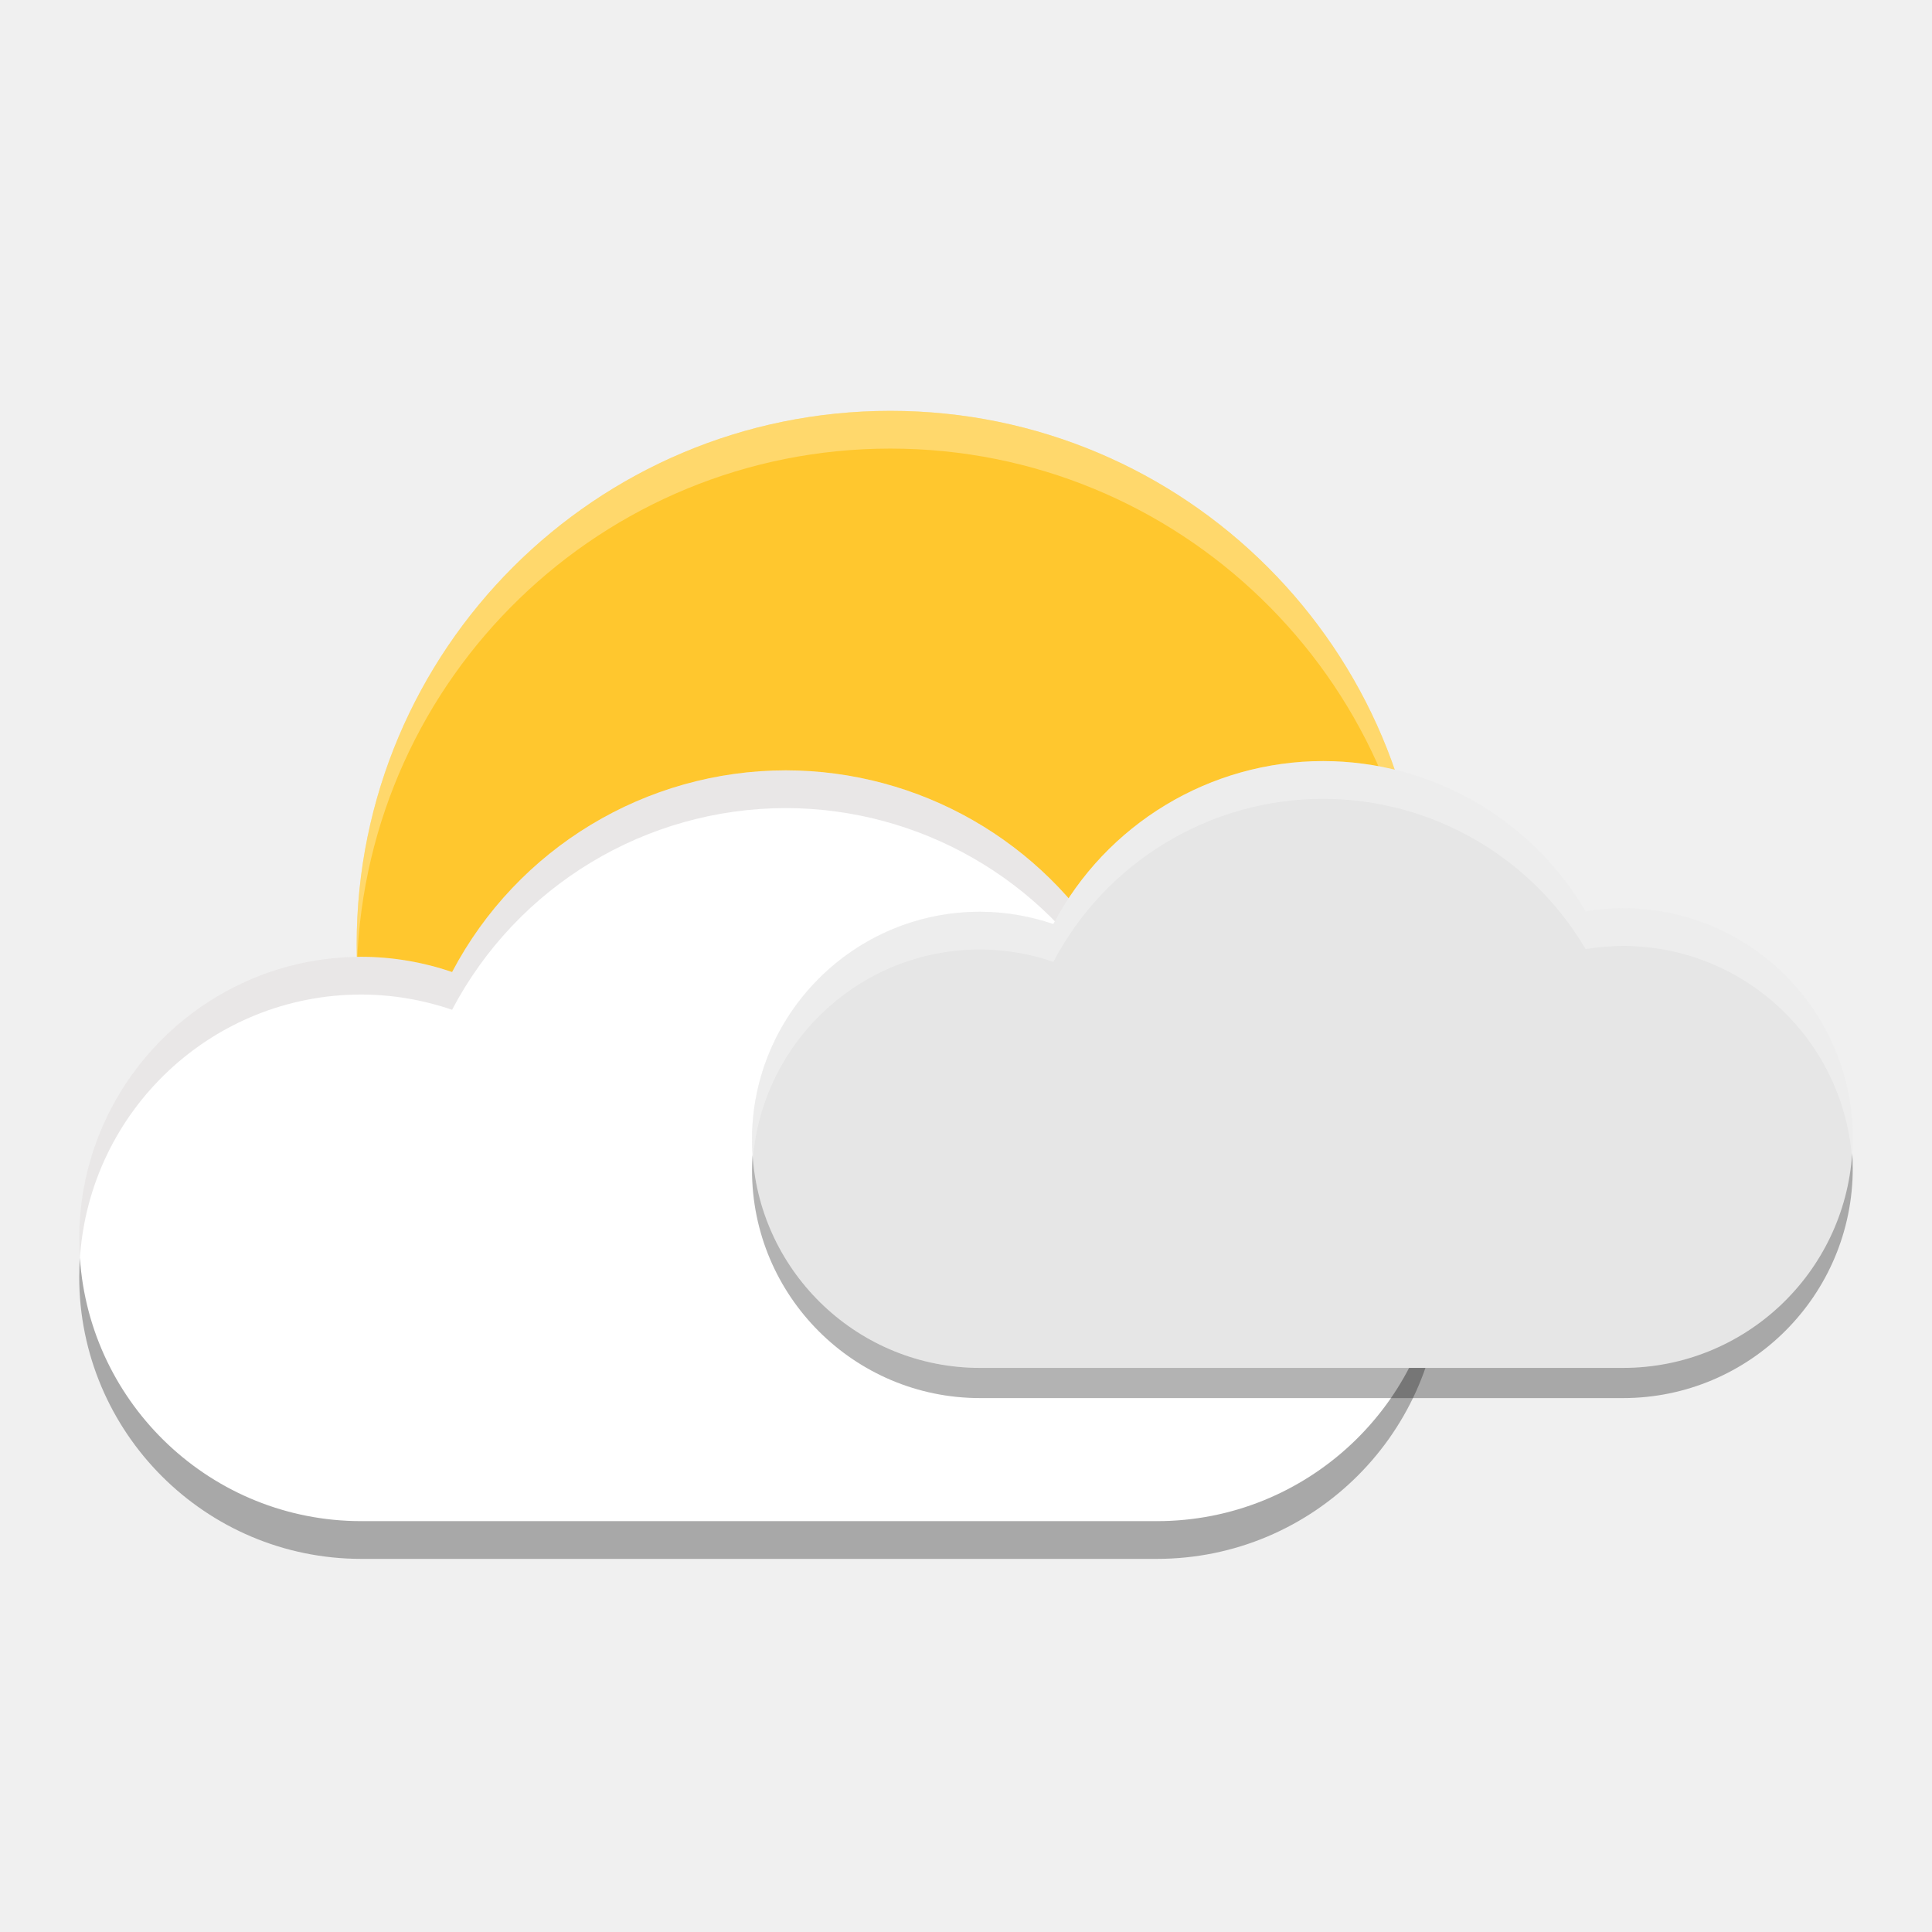
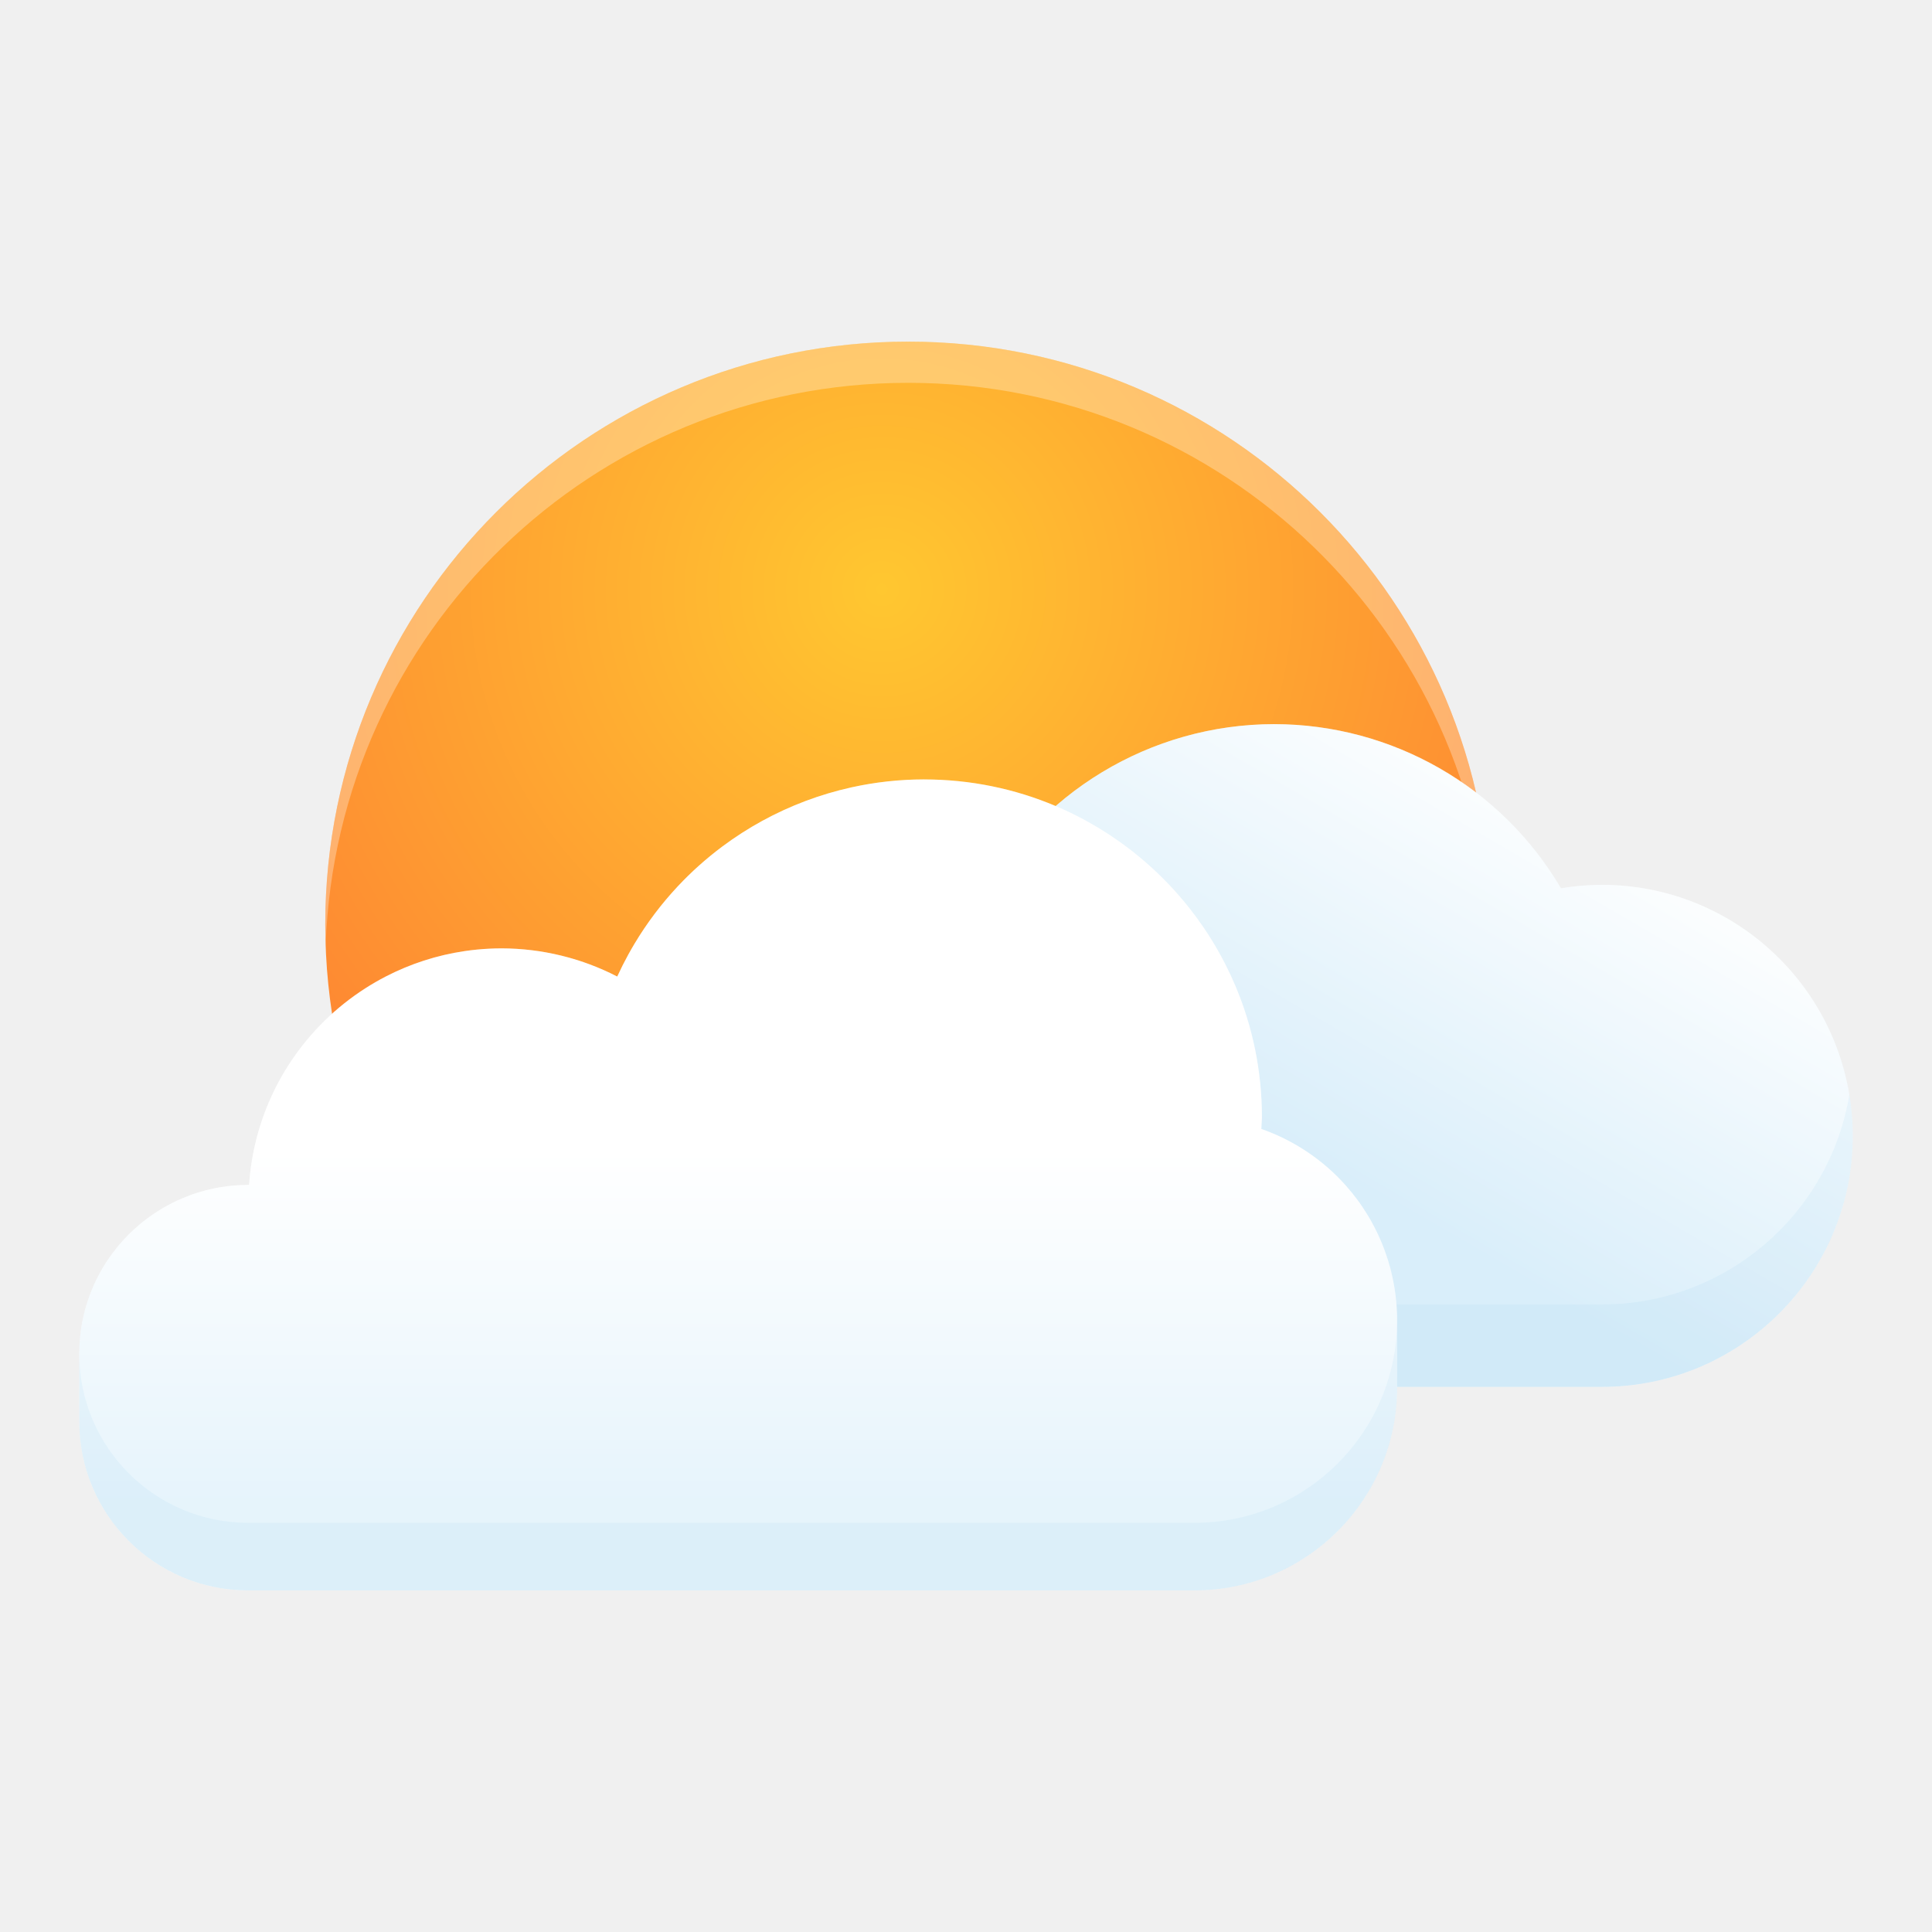
<svg xmlns="http://www.w3.org/2000/svg" width="512" height="512" version="1.1" viewBox="0 0 384 384">
  <defs>
-     <clipPath>
-       <rect width="384" height="384" />
-     </clipPath>
-     <clipPath>
-       <rect width="384" height="384" />
-     </clipPath>
-     <clipPath>
-       <rect width="384" height="384" />
-     </clipPath>
+     <radialGradient id="a" cx="177.72" cy="133.76" r="106.08" gradientTransform="matrix(3.0817 0 0 3.0817 -372.38 -295.07)" gradientUnits="userSpaceOnUse">
+       <stop stop-color="#ffc730" offset="0" />
+       <stop stop-color="#fd3535" offset="1" />
+     </radialGradient>
+     <linearGradient id="c" x1="260.63" x2="302.48" y1="224.94" y2="152.98" gradientTransform="matrix(1.0922 0 0 1.0922 -33.967 -21.298)" gradientUnits="userSpaceOnUse">
+       <stop stop-color="#80c6ed" offset="0" />
+       <stop stop-color="#fff" offset="1" />
+     </linearGradient>
+     <linearGradient id="b" x1="85" x2="85" y1="107.16" y2="86" gradientTransform="matrix(4.4775 0 0 4.4775 -184.97 -80.011)" gradientUnits="userSpaceOnUse">
+       <stop stop-color="#80c6ed" offset="0" />
+       <stop stop-color="#fff" offset="1" />
+     </linearGradient>
  </defs>
-   <path d="m283.04 187.73c0 58.586-47.488 106.08-106.07 106.08s-106.08-47.492-106.08-106.08c0-58.582 47.492-106.07 106.08-106.07s106.07 47.492 106.07 106.07z" fill="#ffc72e" />
-   <path d="m156.2 153.11c-27.84 0.023-53.379 15.453-66.344 40.09-5.801-1.988-11.883-3.012-18.016-3.031-30.973 0-56.086 25.113-56.086 56.086 0 30.977 25.113 56.086 56.086 56.086h158.09c31.215 0 56.52-25.305 56.52-56.52 0-31.215-25.305-56.52-56.52-56.52-3.074 8e-3 -6.141 0.262-9.172 0.77-13.469-22.871-38.016-36.922-64.555-36.961z" fill="#fff" />
-   <g>
-     <path transform="scale(.75)" d="m235.96 108.88c-78.115 0-141.44 63.322-141.44 141.43 0 1.675 0.038 3.34 0.096 5 2.635-75.793 64.902-136.43 141.34-136.43 76.44 0 138.7 60.639 141.33 136.43 0.058-1.66 0.098-3.325 0.098-5 1e-5 -78.109-63.317-141.43-141.43-141.43z" fill="#fff" opacity=".3" stroke-width="1.333" />
-     <path transform="scale(.75)" d="m208.26 204.15c-37.12 0.031-71.171 20.604-88.457 53.453-7.734-2.651-15.844-4.015-24.021-4.041-41.297 0-74.781 33.484-74.781 74.781 0 1.682 0.076 3.345 0.186 5 2.576-38.963 34.981-69.781 74.596-69.781 8.177 0.026 16.287 1.39 24.021 4.041 17.286-32.849 51.337-53.422 88.457-53.453 35.385 0.052 68.116 18.786 86.074 49.281 4.042-0.677 8.13-1.015 12.229-1.025 39.938 0 72.6 31.073 75.176 70.359 0.108-1.654 0.184-3.318 0.184-5 0-41.62-33.74-75.359-75.359-75.359-4.099 0.011-8.187 0.348-12.229 1.025-17.958-30.495-50.689-49.229-86.074-49.281z" fill="#210f0f" opacity=".1" stroke-width="1.333" />
-     <path d="m286.3 249.57c-1.932 29.465-26.428 52.77-56.382 52.77h-158.09c-29.711 0-54.015-23.11-55.947-52.336-0.082 1.241-0.139 2.488-0.139 3.75 0 30.977 25.113 56.086 56.086 56.086h158.09c31.215 0 56.52-25.305 56.52-56.52 0-1.261-0.056-2.509-0.138-3.75z" opacity=".3" />
-   </g>
-   <path d="m262.98 151.27c-22.5 0.016-43.141 12.488-53.621 32.398-4.688-1.605-9.605-2.434-14.559-2.449-25.035 0-45.332 20.297-45.332 45.332s20.297 45.328 45.332 45.328h127.77c25.23 0 45.68-20.453 45.68-45.68 0-25.23-20.449-45.684-45.68-45.684-2.484 8e-3 -4.965 0.215-7.414 0.625-10.883-18.484-30.723-29.844-52.172-29.871z" fill="#e6e6e6" />
-   <path d="m368.14 229.2c-1.546 23.827-21.348 42.681-45.57 42.681h-127.77c-24.026 0-43.676-18.693-45.223-42.328-0.065 0.993-0.11 1.991-0.11 3 0 25.035 20.297 45.328 45.333 45.328h127.77c25.23 0 45.68-20.453 45.68-45.68 0-1.01-0.045-2.008-0.11-3.002z" opacity=".3" />
-   <path transform="scale(.75)" d="m350.65 201.69c-30 0.021-57.522 16.65-71.496 43.197-6.25-2.141-12.806-3.245-19.41-3.266-33.38 0-60.443 27.063-60.443 60.443 0 1.685 0.087 3.349 0.223 5 2.544-31.039 28.526-55.443 60.221-55.443 6.604 0.021 13.16 1.125 19.41 3.266 13.974-26.547 41.496-43.176 71.496-43.197 28.599 0.036 55.052 15.182 69.562 39.828 3.266-0.547 6.572-0.823 9.885-0.834 31.955 0 58.14 24.612 60.686 55.91 0.134-1.65 0.221-3.313 0.221-4.998 0-33.641-27.266-60.912-60.906-60.912-3.312 0.011-6.619 0.287-9.885 0.834-14.51-24.646-40.964-39.792-69.562-39.828z" fill="#fff" opacity=".3" stroke-width="1.333" />
+   <path d="m296.36 183.75c0 63.99-51.868 115.86-115.85 115.86-63.986 0-115.86-51.873-115.86-115.86 0-63.986 51.873-115.85 115.86-115.85 63.992 0 115.85 51.873 115.85 115.85z" fill="url(#a)" stroke-width="1.092" />
+   <path transform="scale(.75)" d="m337.69 191.9c-32.767 0.023-62.828 18.188-78.09 47.184-6.827-2.338-13.987-3.546-21.201-3.568-32.737 0-59.896 23.838-65.104 55.098-0.002 0.011-0.004 0.022-0.006 0.033-0.123 0.74-0.228 1.485-0.326 2.232-0.035 0.262-0.068 0.524-0.1 0.787-0.076 0.643-0.147 1.287-0.205 1.936-0.042 0.457-0.073 0.917-0.105 1.377-0.035 0.509-0.075 1.017-0.098 1.529-0.04 0.846-0.058 1.697-0.064 2.551-0.001 0.159-0.012 0.315-0.012 0.475 0 2.198 0.114 4.37 0.324 6.514 0.008 0.078 0.01 0.158 0.018 0.236 0.113 1.11 0.253 2.211 0.42 3.305 0.167 1.093 0.36 2.176 0.58 3.25 1.3e-4 6.2e-4 -1.3e-4 0.001 0 0.002 0.22 1.074 0.467 2.137 0.738 3.191 1.6e-4 6.1e-4 -1.6e-4 0.001 0 0.002 0.271 1.054 0.567 2.098 0.889 3.131 1.286 4.135 2.967 8.094 5 11.836 0.508 0.935 1.038 1.856 1.59 2.764 3.86 6.352 8.761 12 14.467 16.709 1.63 1.345 3.326 2.615 5.082 3.801 2.634 1.779 5.403 3.373 8.289 4.764 5.2e-4 2.5e-4 0.001-2.6e-4 0.002 0 1.923 0.927 3.9 1.764 5.922 2.504 2.022 0.74 4.09 1.385 6.199 1.928 1.055 0.271 2.119 0.516 3.193 0.736 6.3e-4 1.3e-4 0.001-1.2e-4 0.002 0 3.223 0.659 6.531 1.085 9.906 1.256 1.125 0.057 2.257 0.086 3.397 0.086h0.002 186.07c2.296 0 4.564-0.117 6.801-0.344 2.236-0.227 4.44-0.565 6.606-1.008 3.248-0.665 6.41-1.566 9.467-2.686 3.057-1.119 6.008-2.456 8.836-3.992 2.828-1.536 5.532-3.272 8.094-5.188 1.707-1.277 3.351-2.635 4.926-4.066 0.788-0.716 1.558-1.451 2.311-2.203 2.257-2.257 4.354-4.675 6.269-7.236 3.1e-4 -4.3e-4 -3.2e-4 -0.002 0-0.002 1.915-2.561 3.65-5.264 5.186-8.092 0.865-1.591 1.652-3.232 2.387-4.898 0.135-0.307 0.285-0.607 0.416-0.916 2.3e-4 -5.5e-4 -2.4e-4 -0.001 0-0.002 0.421-0.994 0.817-2.001 1.189-3.019 2.1e-4 -5.8e-4 -2.1e-4 -0.001 0-0.002 1.492-4.075 2.599-8.337 3.272-12.74 9e-5 -6.3e-4 -1e-4 -0.001 0-0.002 0.336-2.201 0.565-4.438 0.68-6.705 4e-5 -6.5e-4 -3e-5 -0.001 0-0.002 0.057-1.134 0.086-2.274 0.086-3.422 0-1.029-0.028-2.051-0.076-3.068-0.021-0.467-0.059-0.93-0.09-1.395-0.035-0.517-0.07-1.034-0.117-1.547-0.055-0.615-0.122-1.226-0.193-1.836-0.035-0.292-0.071-0.584-0.109-0.875-0.095-0.724-0.197-1.444-0.314-2.16-0.002-0.014-0.004-0.027-0.006-0.041-5.212-31.544-32.597-55.609-65.619-55.609-3.618 0.011-7.23 0.313-10.797 0.91-15.849-26.919-44.742-43.461-75.979-43.5h-0.006z" fill="#fff" stroke-width="1.456" />
+   <path d="m180.51 67.894c-63.99 0-115.86 51.872-115.86 115.86 0 1.372 0.031 2.736 0.078 4.096 2.159-62.088 53.166-111.76 115.78-111.76 62.618 0 113.62 49.674 115.77 111.76 0.047-1.36 0.08-2.724 0.08-4.096 7e-5 -63.985-51.868-115.86-115.86-115.86z" fill="#fff" opacity=".3" stroke-width="1.092" />
+   <path d="m253.27 143.92c-24.575 0.017-47.12 13.64-58.567 35.386-5.12-1.754-10.492-2.658-15.902-2.675-27.344 0-49.513 22.169-49.513 49.513 0 27.344 22.169 49.509 49.513 49.509h139.56c27.557 0 49.893-22.34 49.893-49.893 0-27.557-22.335-49.898-49.893-49.898-2.714 8e-3 -5.423 0.235-8.098 0.683-11.887-20.189-33.557-32.597-56.984-32.626z" fill="url(#c)" opacity=".3" stroke-width="1.092" />
+   <path d="m367.57 217.57c-3.908 23.656-24.447 41.705-49.213 41.705h-139.56c-24.552 0-44.92-17.875-48.826-41.319-0.444 2.666-0.686 5.401-0.686 8.193 0 27.344 22.168 49.509 49.512 49.509h139.56c27.557 0 49.893-22.341 49.893-49.895 0-2.792-0.239-5.526-0.68-8.193z" fill="#80c6ed" opacity=".1" stroke-width="1.092" />
+   <path transform="scale(.75)" d="m244.88 206.55c-6.559 0.008-13.004 0.731-19.244 2.111-2.08 0.46-4.137 0.994-6.168 1.598-8.123 2.416-15.827 5.963-22.893 10.504-1.766 1.135-3.492 2.333-5.176 3.59-4.208 3.142-8.147 6.657-11.762 10.514-3.2e-4 3.4e-4 3.2e-4 0.002 0 0.002-2.168 2.313-4.221 4.748-6.144 7.299-3e-4 4.1e-4 3.1e-4 0.002 0 0.002-1.924 2.551-3.72 5.215-5.377 7.988-2.8e-4 4.8e-4 2.9e-4 0.001 0 0.002-0.552 0.924-1.091 1.859-1.611 2.807-2.7e-4 4.9e-4 2.8e-4 0.001 0 0.002-1.041 1.896-2.019 3.839-2.93 5.826-0.593-0.306-1.189-0.601-1.789-0.889-0.6-0.287-1.203-0.565-1.81-0.834-1.215-0.538-2.444-1.038-3.686-1.502-1.863-0.695-3.752-1.307-5.666-1.834-2.552-0.703-5.145-1.255-7.764-1.652-1.31-0.199-2.626-0.358-3.947-0.479-0.661-0.06-1.321-0.111-1.984-0.152-1.326-0.082-2.656-0.124-3.988-0.127-1.104 0.001-2.201 0.03-3.293 0.084-2.183 0.108-4.341 0.32-6.467 0.633-7.439 1.094-14.495 3.41-20.947 6.742-1.844 0.952-3.639 1.988-5.379 3.102-7.831 5.011-14.564 11.608-19.734 19.355-1.149 1.722-2.221 3.499-3.211 5.33-0.495 0.915-0.969 1.844-1.422 2.785-1.813 3.763-3.287 7.727-4.381 11.85-0.273 1.031-0.523 2.071-0.748 3.121-0.451 2.1-0.804 4.239-1.055 6.41-0.125 1.086-0.225 2.18-0.299 3.281-0.075-0.003-0.152-0.005-0.227-0.006-0.773 0-1.542 0.02-2.305 0.059-2.289 0.116-4.533 0.404-6.719 0.852-1.457 0.298-2.889 0.667-4.291 1.103-1.204 0.375-2.381 0.808-3.539 1.279-2.477 1.007-4.842 2.23-7.074 3.644-1.586 1.005-3.11 2.097-4.553 3.287-1.106 0.912-2.167 1.878-3.18 2.891s-1.978 2.074-2.891 3.18c-0.456 0.553-0.9 1.117-1.33 1.691-0.43 0.575-0.846 1.158-1.248 1.754-4.024 5.955-6.652 12.93-7.416 20.457-0.076 0.753-0.133 1.51-0.172 2.273-0.039 0.764-0.059 1.531-0.059 2.305v17.91c0 1.546 0.078 3.073 0.23 4.578 0.076 0.753 0.172 1.499 0.285 2.24 0.113 0.742 0.245 1.476 0.395 2.205 0.149 0.729 0.316 1.451 0.5 2.166 0.184 0.716 0.385 1.423 0.604 2.125 0.218 0.701 0.452 1.394 0.703 2.08 2.11e-4 5.8e-4 -2.12e-4 0.001 0 0.002 0.251 0.685 0.52 1.362 0.803 2.031 0.283 0.67 0.582 1.331 0.896 1.984 0.314 0.652 0.644 1.295 0.988 1.93 2.76e-4 5e-4 -2.76e-4 0.001 0 0.002 0.344 0.634 0.704 1.258 1.078 1.873 0.374 0.616 0.761 1.222 1.164 1.818 0.402 0.596 0.818 1.179 1.248 1.754 3.18e-4 4.3e-4 -3.17e-4 0.002 0 0.002 0.429 0.574 0.874 1.137 1.33 1.69 3.26e-4 3.9e-4 -3.25e-4 0.002 0 0.002 0.912 1.105 1.878 2.165 2.891 3.178 1.013 1.013 2.074 1.978 3.18 2.891 1.659 1.369 3.415 2.62 5.262 3.742 4.69e-4 2.8e-4 0.001-2.9e-4 0.002 0 0.615 0.374 1.241 0.734 1.875 1.078 1.903 1.034 3.89 1.934 5.947 2.688 1.372 0.502 2.774 0.939 4.205 1.307 3.577 0.92 7.326 1.41 11.189 1.41h250.74a53.73 53.73 0 0 0 0.617-0.004 53.73 53.73 0 0 0 3.078-0.123 53.73 53.73 0 0 0 1.228-0.1 53.73 53.73 0 0 0 1.227-0.127 53.73 53.73 0 0 0 0.611-0.074 53.73 53.73 0 0 0 0.611-0.08 53.73 53.73 0 0 0 0.609-0.088 53.73 53.73 0 0 0 1.219-0.197 53.73 53.73 0 0 0 1.814-0.348 53.73 53.73 0 0 0 0.604-0.131 53.73 53.73 0 0 0 1.199-0.279 53.73 53.73 0 0 0 1.195-0.309 53.73 53.73 0 0 0 0.594-0.164 53.73 53.73 0 0 0 1.77-0.533 53.73 53.73 0 0 0 1.752-0.594 53.73 53.73 0 0 0 0.578-0.211 53.73 53.73 0 0 0 0.578-0.219 53.73 53.73 0 0 0 0.572-0.225 53.73 53.73 0 0 0 0.572-0.23 53.73 53.73 0 0 0 0.568-0.238 53.73 53.73 0 0 0 0.566-0.244 53.73 53.73 0 0 0 0.562-0.25 53.73 53.73 0 0 0 0.562-0.258 53.73 53.73 0 0 0 1.109-0.533 53.73 53.73 0 0 0 1.1-0.559 53.73 53.73 0 0 0 2.688-1.506 53.73 53.73 0 0 0 2.6-1.656 53.73 53.73 0 0 0 1.51-1.064 53.73 53.73 0 0 0 0.988-0.74 53.73 53.73 0 0 0 0.486-0.377 53.73 53.73 0 0 0 1.435-1.166 53.73 53.73 0 0 0 1.393-1.215 53.73 53.73 0 0 0 0.457-0.416 53.73 53.73 0 0 0 0.895-0.848 53.73 53.73 0 0 0 0.441-0.43 53.73 53.73 0 0 0 0.436-0.438 53.73 53.73 0 0 0 1.277-1.336 53.73 53.73 0 0 0 1.629-1.852 53.73 53.73 0 0 0 0.781-0.953 53.73 53.73 0 0 0 0.383-0.482 53.73 53.73 0 0 0 0.75-0.979 53.73 53.73 0 0 0 1.43-2.01 53.73 53.73 0 0 0 0.68-1.027 53.73 53.73 0 0 0 0.656-1.043 53.73 53.73 0 0 0 0.318-0.527 53.73 53.73 0 0 0 1.504-2.691 53.73 53.73 0 0 0 1.09-2.211 53.73 53.73 0 0 0 0.75-1.689 53.73 53.73 0 0 0 0.469-1.141 53.73 53.73 0 0 0 0.441-1.15 53.73 53.73 0 0 0 0.414-1.162 53.73 53.73 0 0 0 0.389-1.17 53.73 53.73 0 0 0 0.695-2.365 53.73 53.73 0 0 0 0.307-1.193 53.73 53.73 0 0 0 0.279-1.201 53.73 53.73 0 0 0 0.252-1.205 53.73 53.73 0 0 0 0-0.002 53.73 53.73 0 0 0 0.115-0.604 53.73 53.73 0 0 0 0-0.002 53.73 53.73 0 0 0 0.109-0.605 53.73 53.73 0 0 0 0.504-3.664 53.73 53.73 0 0 0 0.111-1.227 53.73 53.73 0 0 0 0.084-1.23 53.73 53.73 0 0 0 0.031-0.615 53.73 53.73 0 0 0 0.055-2.42v-17.91a53.73 53.73 0 0 0-0.004-0.617 53.73 53.73 0 0 0-0.012-0.615 53.73 53.73 0 0 0-0.018-0.617 53.73 53.73 0 0 0-0.025-0.613 53.73 53.73 0 0 0 0-0.002 53.73 53.73 0 0 0-0.033-0.615 53.73 53.73 0 0 0-0.086-1.23 53.73 53.73 0 0 0-0.004-0.049 53.73 53.73 0 0 0-0.172-1.728 53.73 53.73 0 0 0-0.006-0.062 53.73 53.73 0 0 0-0.008-0.066 53.73 53.73 0 0 0-0.238-1.766 53.73 53.73 0 0 0-0.096-0.609 53.73 53.73 0 0 0-0.016-0.086 53.73 53.73 0 0 0-0.18-1.035 53.73 53.73 0 0 0-0.018-0.094 53.73 53.73 0 0 0-0.02-0.096 53.73 53.73 0 0 0-0.199-1.01 53.73 53.73 0 0 0-0.021-0.104 53.73 53.73 0 0 0-0.023-0.105 53.73 53.73 0 0 0-0.219-0.984 53.73 53.73 0 0 0-0.025-0.113 53.73 53.73 0 0 0-0.145-0.598 53.73 53.73 0 0 0 0-0.002 53.73 53.73 0 0 0-0.15-0.596 53.73 53.73 0 0 0-0.158-0.598 53.73 53.73 0 0 0-0.045-0.164 53.73 53.73 0 0 0-0.416-1.432 53.73 53.73 0 0 0-0.055-0.18 53.73 53.73 0 0 0-0.059-0.184 53.73 53.73 0 0 0-0.256-0.797 53.73 53.73 0 0 0-0.062-0.193 53.73 53.73 0 0 0-0.051-0.146 53.73 53.73 0 0 0-0.564-1.596 53.73 53.73 0 0 0-0.219-0.576 53.73 53.73 0 0 0-0.391-0.98 53.73 53.73 0 0 0-0.066-0.166 53.73 53.73 0 0 0-0.238-0.566 53.73 53.73 0 0 0 0-0.002 53.73 53.73 0 0 0-0.074-0.17 53.73 53.73 0 0 0-0.422-0.957 53.73 53.73 0 0 0-0.521-1.117 53.73 53.73 0 0 0-1.311-2.547 53.73 53.73 0 0 0-0.105-0.191 53.73 53.73 0 0 0-0.109-0.191 53.73 53.73 0 0 0-0.5-0.879 53.73 53.73 0 0 0-0.635-1.059 53.73 53.73 0 0 0-1.34-2.068 53.73 53.73 0 0 0-0.705-1.012 53.73 53.73 0 0 0-0.361-0.498 53.73 53.73 0 0 0-0.367-0.496 53.73 53.73 0 0 0-1.135-1.459 53.73 53.73 0 0 0-1.59-1.885 53.73 53.73 0 0 0-1.248-1.363 53.73 53.73 0 0 0-0.857-0.885 53.73 53.73 0 0 0-0.002-0.002 53.73 53.73 0 0 0-0.436-0.434 53.73 53.73 0 0 0-0.67-0.648 53.73 53.73 0 0 0-0.217-0.207 53.73 53.73 0 0 0-0.002 0 53.73 53.73 0 0 0-0.449-0.42 53.73 53.73 0 0 0-0.002 0 53.73 53.73 0 0 0-0.217-0.197 53.73 53.73 0 0 0-0.699-0.627 53.73 53.73 0 0 0-0.467-0.404 53.73 53.73 0 0 0-0.469-0.398 53.73 53.73 0 0 0-0.475-0.395 53.73 53.73 0 0 0-0.479-0.387 53.73 53.73 0 0 0-0.484-0.383 53.73 53.73 0 0 0-0.486-0.377 53.73 53.73 0 0 0-0.002 0 53.73 53.73 0 0 0-0.49-0.371 53.73 53.73 0 0 0-0.002 0 53.73 53.73 0 0 0-0.494-0.365 53.73 53.73 0 0 0-0.002 0 53.73 53.73 0 0 0-0.498-0.359 53.73 53.73 0 0 0-0.002 0 53.73 53.73 0 0 0-0.504-0.354 53.73 53.73 0 0 0-0.51-0.35 53.73 53.73 0 0 0-0.512-0.342 53.73 53.73 0 0 0-0.518-0.336 53.73 53.73 0 0 0-0.518-0.33 53.73 53.73 0 0 0-0.002 0 53.73 53.73 0 0 0-0.324-0.201 53.73 53.73 0 0 0-0.201-0.125 53.73 53.73 0 0 0-0.525-0.316 53.73 53.73 0 0 0-0.002-0.002 53.73 53.73 0 0 0-0.529-0.311 53.73 53.73 0 0 0-0.002 0 53.73 53.73 0 0 0-0.533-0.307 53.73 53.73 0 0 0-0.002 0 53.73 53.73 0 0 0-0.537-0.301 53.73 53.73 0 0 0-0.543-0.293 53.73 53.73 0 0 0-0.543-0.289 53.73 53.73 0 0 0-0.002 0 53.73 53.73 0 0 0-0.547-0.281 53.73 53.73 0 0 0-0.002 0 53.73 53.73 0 0 0-0.549-0.275 53.73 53.73 0 0 0-0.002 0 53.73 53.73 0 0 0-0.553-0.268 53.73 53.73 0 0 0-0.002 0 53.73 53.73 0 0 0-0.262-0.123 53.73 53.73 0 0 0-0.297-0.141 53.73 53.73 0 0 0-0.559-0.256 53.73 53.73 0 0 0-0.002 0 53.73 53.73 0 0 0-0.561-0.248 53.73 53.73 0 0 0-0.002 0 53.73 53.73 0 0 0-0.566-0.244 53.73 53.73 0 0 0-0.57-0.236 53.73 53.73 0 0 0-0.57-0.23 53.73 53.73 0 0 0-0.002 0 53.73 53.73 0 0 0-0.572-0.223 53.73 53.73 0 0 0-0.002 0 53.73 53.73 0 0 0-0.574-0.217 53.73 53.73 0 0 0-0.002 0 53.73 53.73 0 0 0-0.578-0.209 53.73 53.73 0 0 0-0.002 0 53.73 53.73 0 0 0-0.273-0.098c0.069-1.024 0.122-2.052 0.156-3.078 0-0.772-0.01-1.543-0.029-2.311-1e-5 -6.5e-4 2e-5 -0.001 0-0.002-0.078-3.072-0.31-6.106-0.689-9.094-0.095-0.746-0.199-1.49-0.312-2.231-1e-4 -6.4e-4 1e-4 -0.001 0-0.002-0.113-0.74-0.236-1.478-0.367-2.213-1.1e-4 -6.3e-4 1.2e-4 -0.001 0-0.002-0.131-0.734-0.271-1.465-0.42-2.193-1.3e-4 -6.2e-4 1.3e-4 -0.001 0-0.002-0.596-2.914-1.335-5.777-2.207-8.58-1.8e-4 -5.9e-4 1.8e-4 -0.001 0-0.002-0.218-0.7-0.445-1.397-0.68-2.09-1.9e-4 -5.9e-4 2e-4 -0.001 0-0.002-1.408-4.161-3.114-8.184-5.092-12.045-2.7e-4 -5.1e-4 2.6e-4 -0.001 0-0.002-0.659-1.287-1.348-2.555-2.066-3.805-2.8e-4 -4.9e-4 2.8e-4 -0.001 0-0.002-0.719-1.25-1.468-2.48-2.244-3.691-0.388-0.605-0.784-1.206-1.186-1.801-3e-4 -4.4e-4 3e-4 -0.002 0-0.002-1.207-1.786-2.478-3.526-3.807-5.217-3.1e-4 -4e-4 3.2e-4 -0.002 0-0.002-0.886-1.127-1.798-2.232-2.736-3.314-3.1e-4 -3.6e-4 3.2e-4 -0.002 0-0.002-0.469-0.541-0.946-1.076-1.428-1.605-3.2e-4 -3.5e-4 3.2e-4 -0.002 0-0.002-0.964-1.06-1.952-2.096-2.965-3.109s-2.049-2.001-3.109-2.965-2.144-1.902-3.25-2.814c-0.553-0.456-1.11-0.906-1.674-1.35-0.89-0.699-1.798-1.377-2.715-2.043-0.245-0.178-0.486-0.36-0.732-0.535-4.4e-4 -3.1e-4 -0.002 3.1e-4 -0.002 0-1.755-1.248-3.557-2.435-5.402-3.557-4.8e-4 -2.9e-4 -0.001 2.9e-4 -0.002 0-0.229-0.139-0.461-0.271-0.691-0.408-0.786-0.468-1.579-0.925-2.381-1.369-0.226-0.125-0.449-0.256-0.676-0.379-5.1e-4 -2.7e-4 -0.001 2.8e-4 -0.002 0-1.268-0.689-2.555-1.35-3.859-1.978-5.3e-4 -2.6e-4 -0.001 2.5e-4 -0.002 0-0.652-0.314-1.308-0.621-1.969-0.92-5.4e-4 -2.4e-4 -0.001 2.5e-4 -0.002 0-0.661-0.299-1.325-0.59-1.994-0.873-5.6e-4 -2.4e-4 -0.001 2.3e-4 -0.002 0-1.339-0.566-2.693-1.101-4.064-1.603-5.8e-4 -2.1e-4 -0.001 2.1e-4 -0.002 0-2.743-1.004-5.548-1.879-8.408-2.615-6.1e-4 -1.6e-4 -0.001 1.5e-4 -0.002 0-0.715-0.184-1.433-0.359-2.154-0.525-6.2e-4 -1.5e-4 -0.001 1.4e-4 -0.002 0-0.129-0.03-0.26-0.055-0.389-0.084-1.317-0.298-2.644-0.571-3.982-0.811-1.469-0.262-2.952-0.49-4.445-0.68-6.4e-4 -8e-5 -0.001 8e-5 -0.002 0-0.085-0.011-0.171-0.019-0.256-0.029-2.905-0.361-5.853-0.585-8.838-0.66-0.768-0.019-1.538-0.029-2.311-0.029v-0.004z" enable-background="new" fill="#fff" />
+   <path transform="scale(.75)" d="m244.88 206.55c-34.979 0.042-66.732 20.446-81.305 52.244-9.474-4.884-19.976-7.446-30.635-7.469-35.331 0.042-64.586 27.441-66.936 62.693-0.075-0.003-0.152-0.005-0.227-0.006-24.729 0-44.775 20.047-44.775 44.775v17.91c0 24.729 20.047 44.775 44.775 44.775h250.74a53.73 53.73 0 0 0 53.73-53.73v-17.91a53.73 53.73 0 0 0-35.977-50.65c0.069-1.024 0.122-2.052 0.156-3.078 0-49.457-40.092-89.551-89.549-89.551v-0.004z" enable-background="new" fill="url(#b)" opacity=".2" />
+   <path transform="scale(.75)" d="m370.25 349.83a53.73 53.73 0 0 1-53.73 53.73h-250.74c-24.729 0-44.775-20.047-44.775-44.775v17.91c0 24.729 20.047 44.775 44.775 44.775h250.74a53.73 53.73 0 0 0 53.73-53.73v-17.91z" enable-background="new" fill="#80c6ed" opacity=".1" />
</svg>
